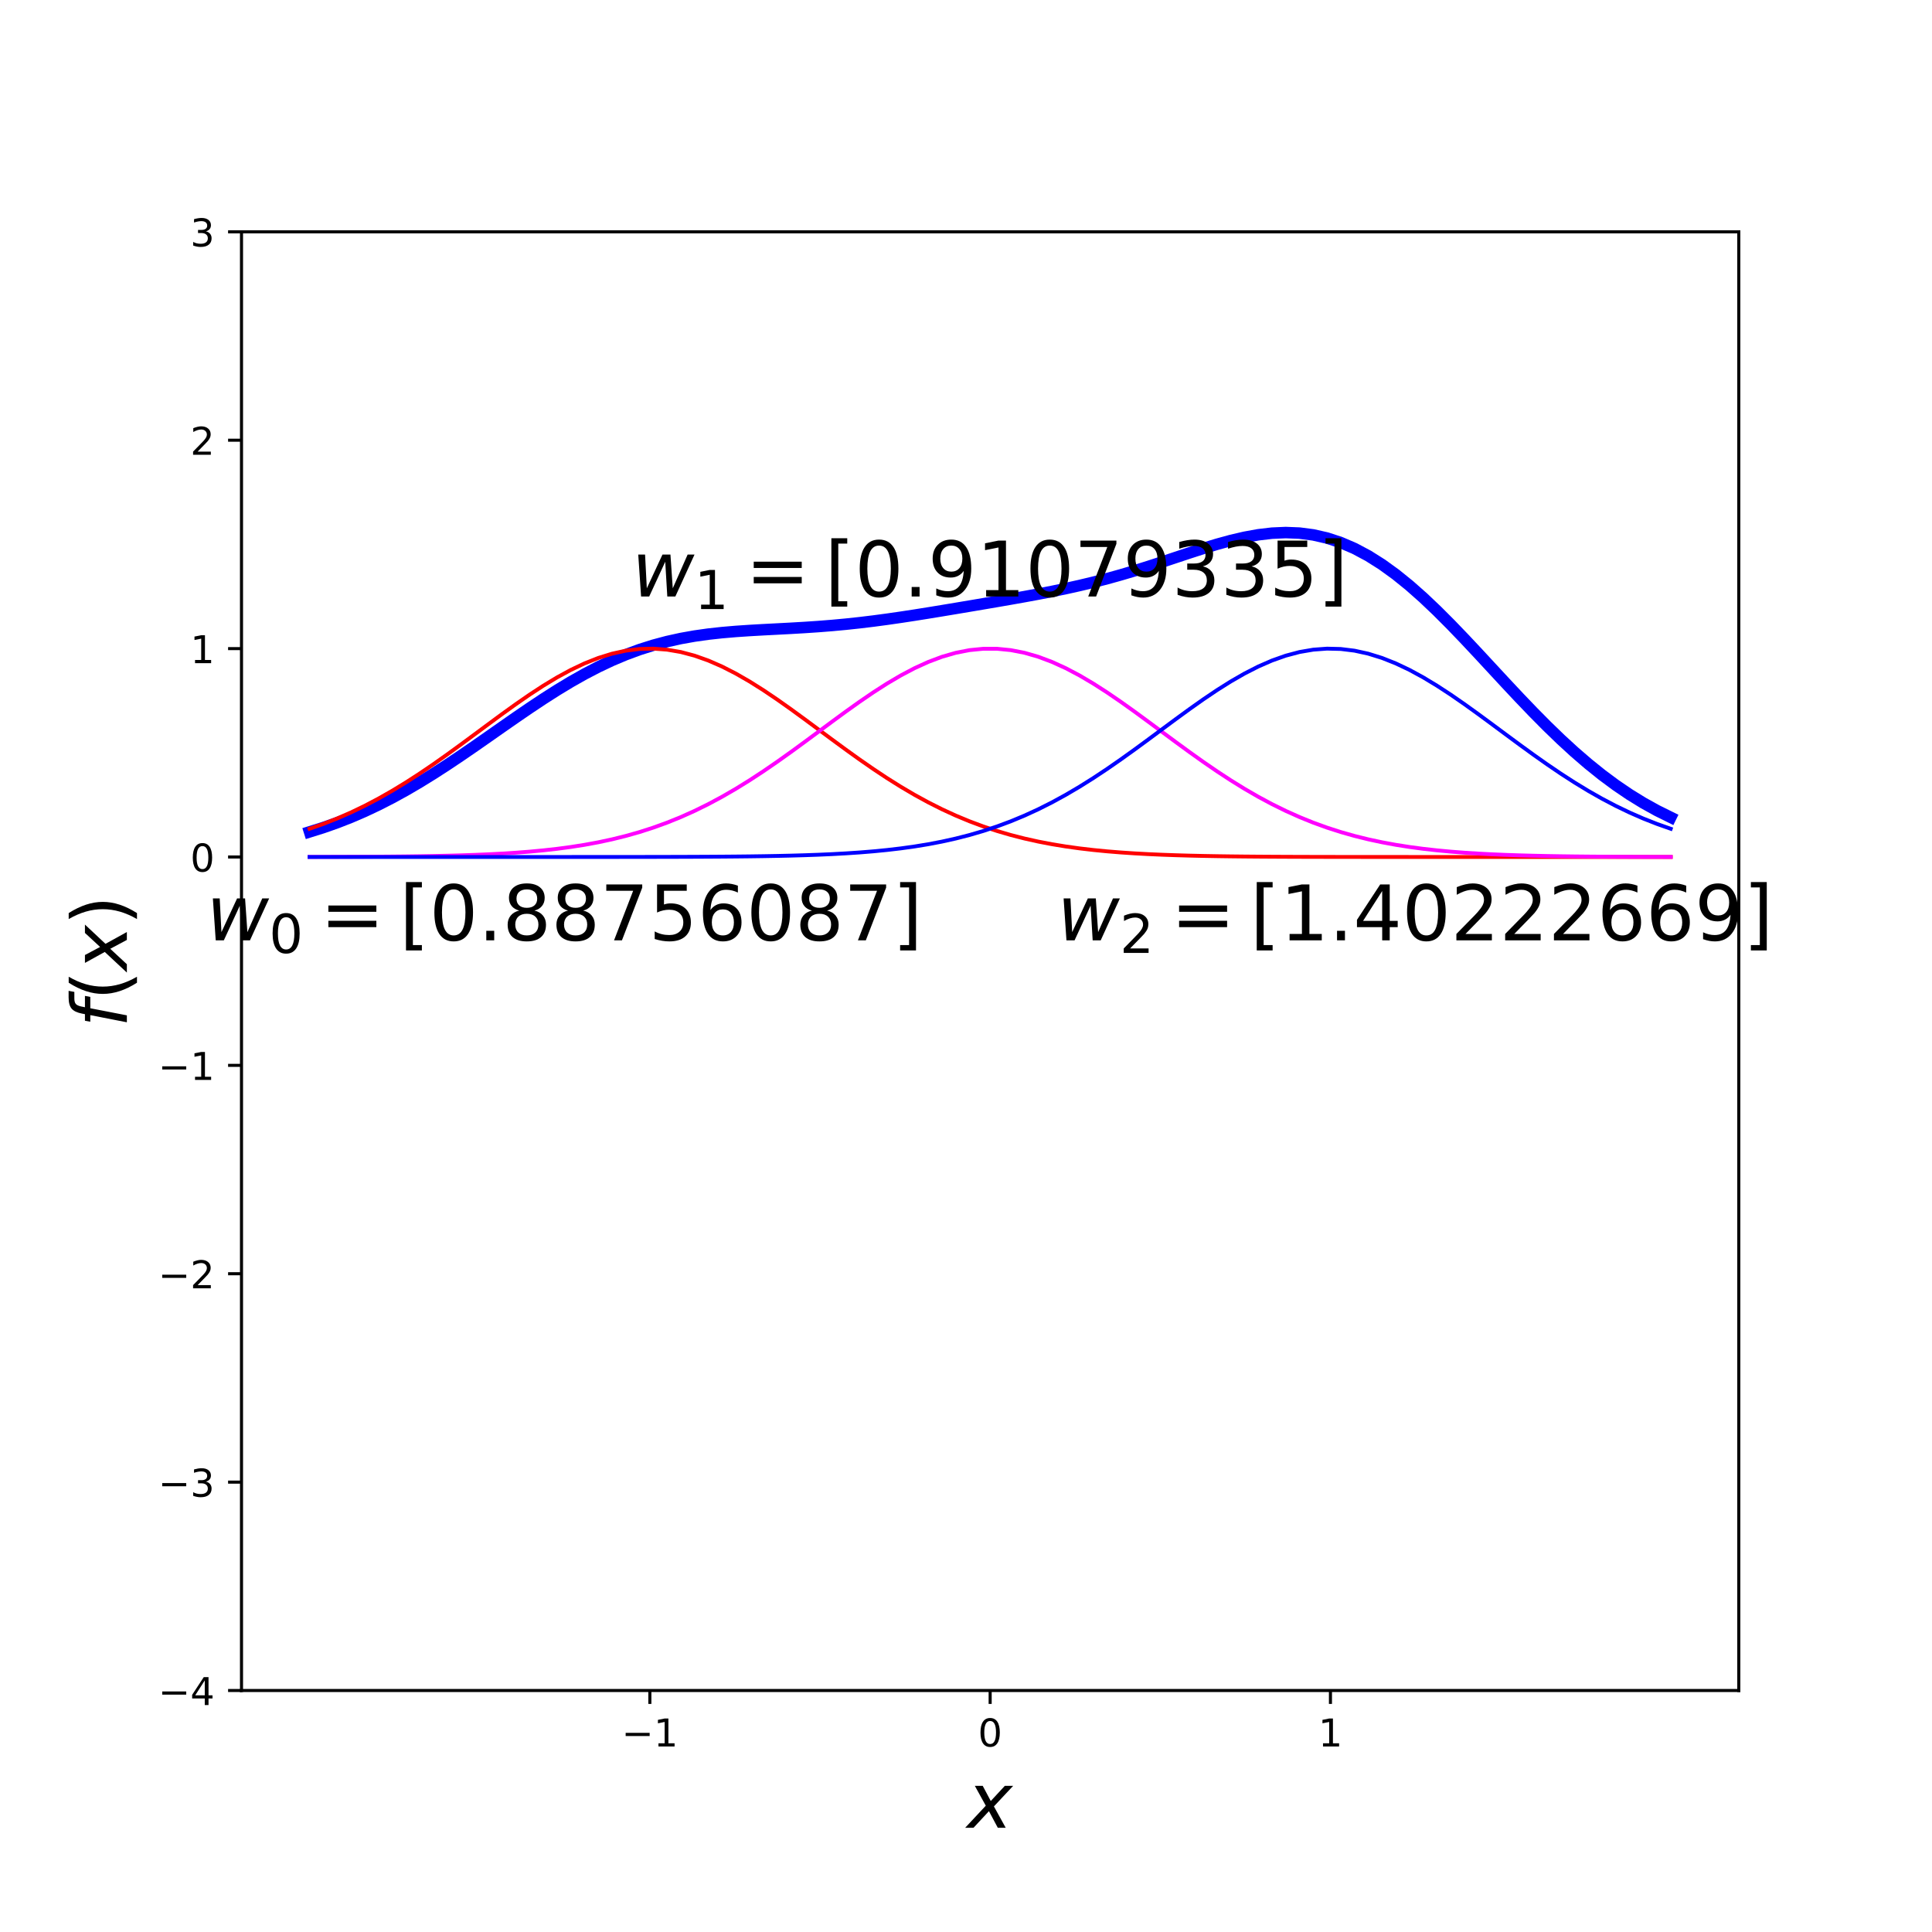
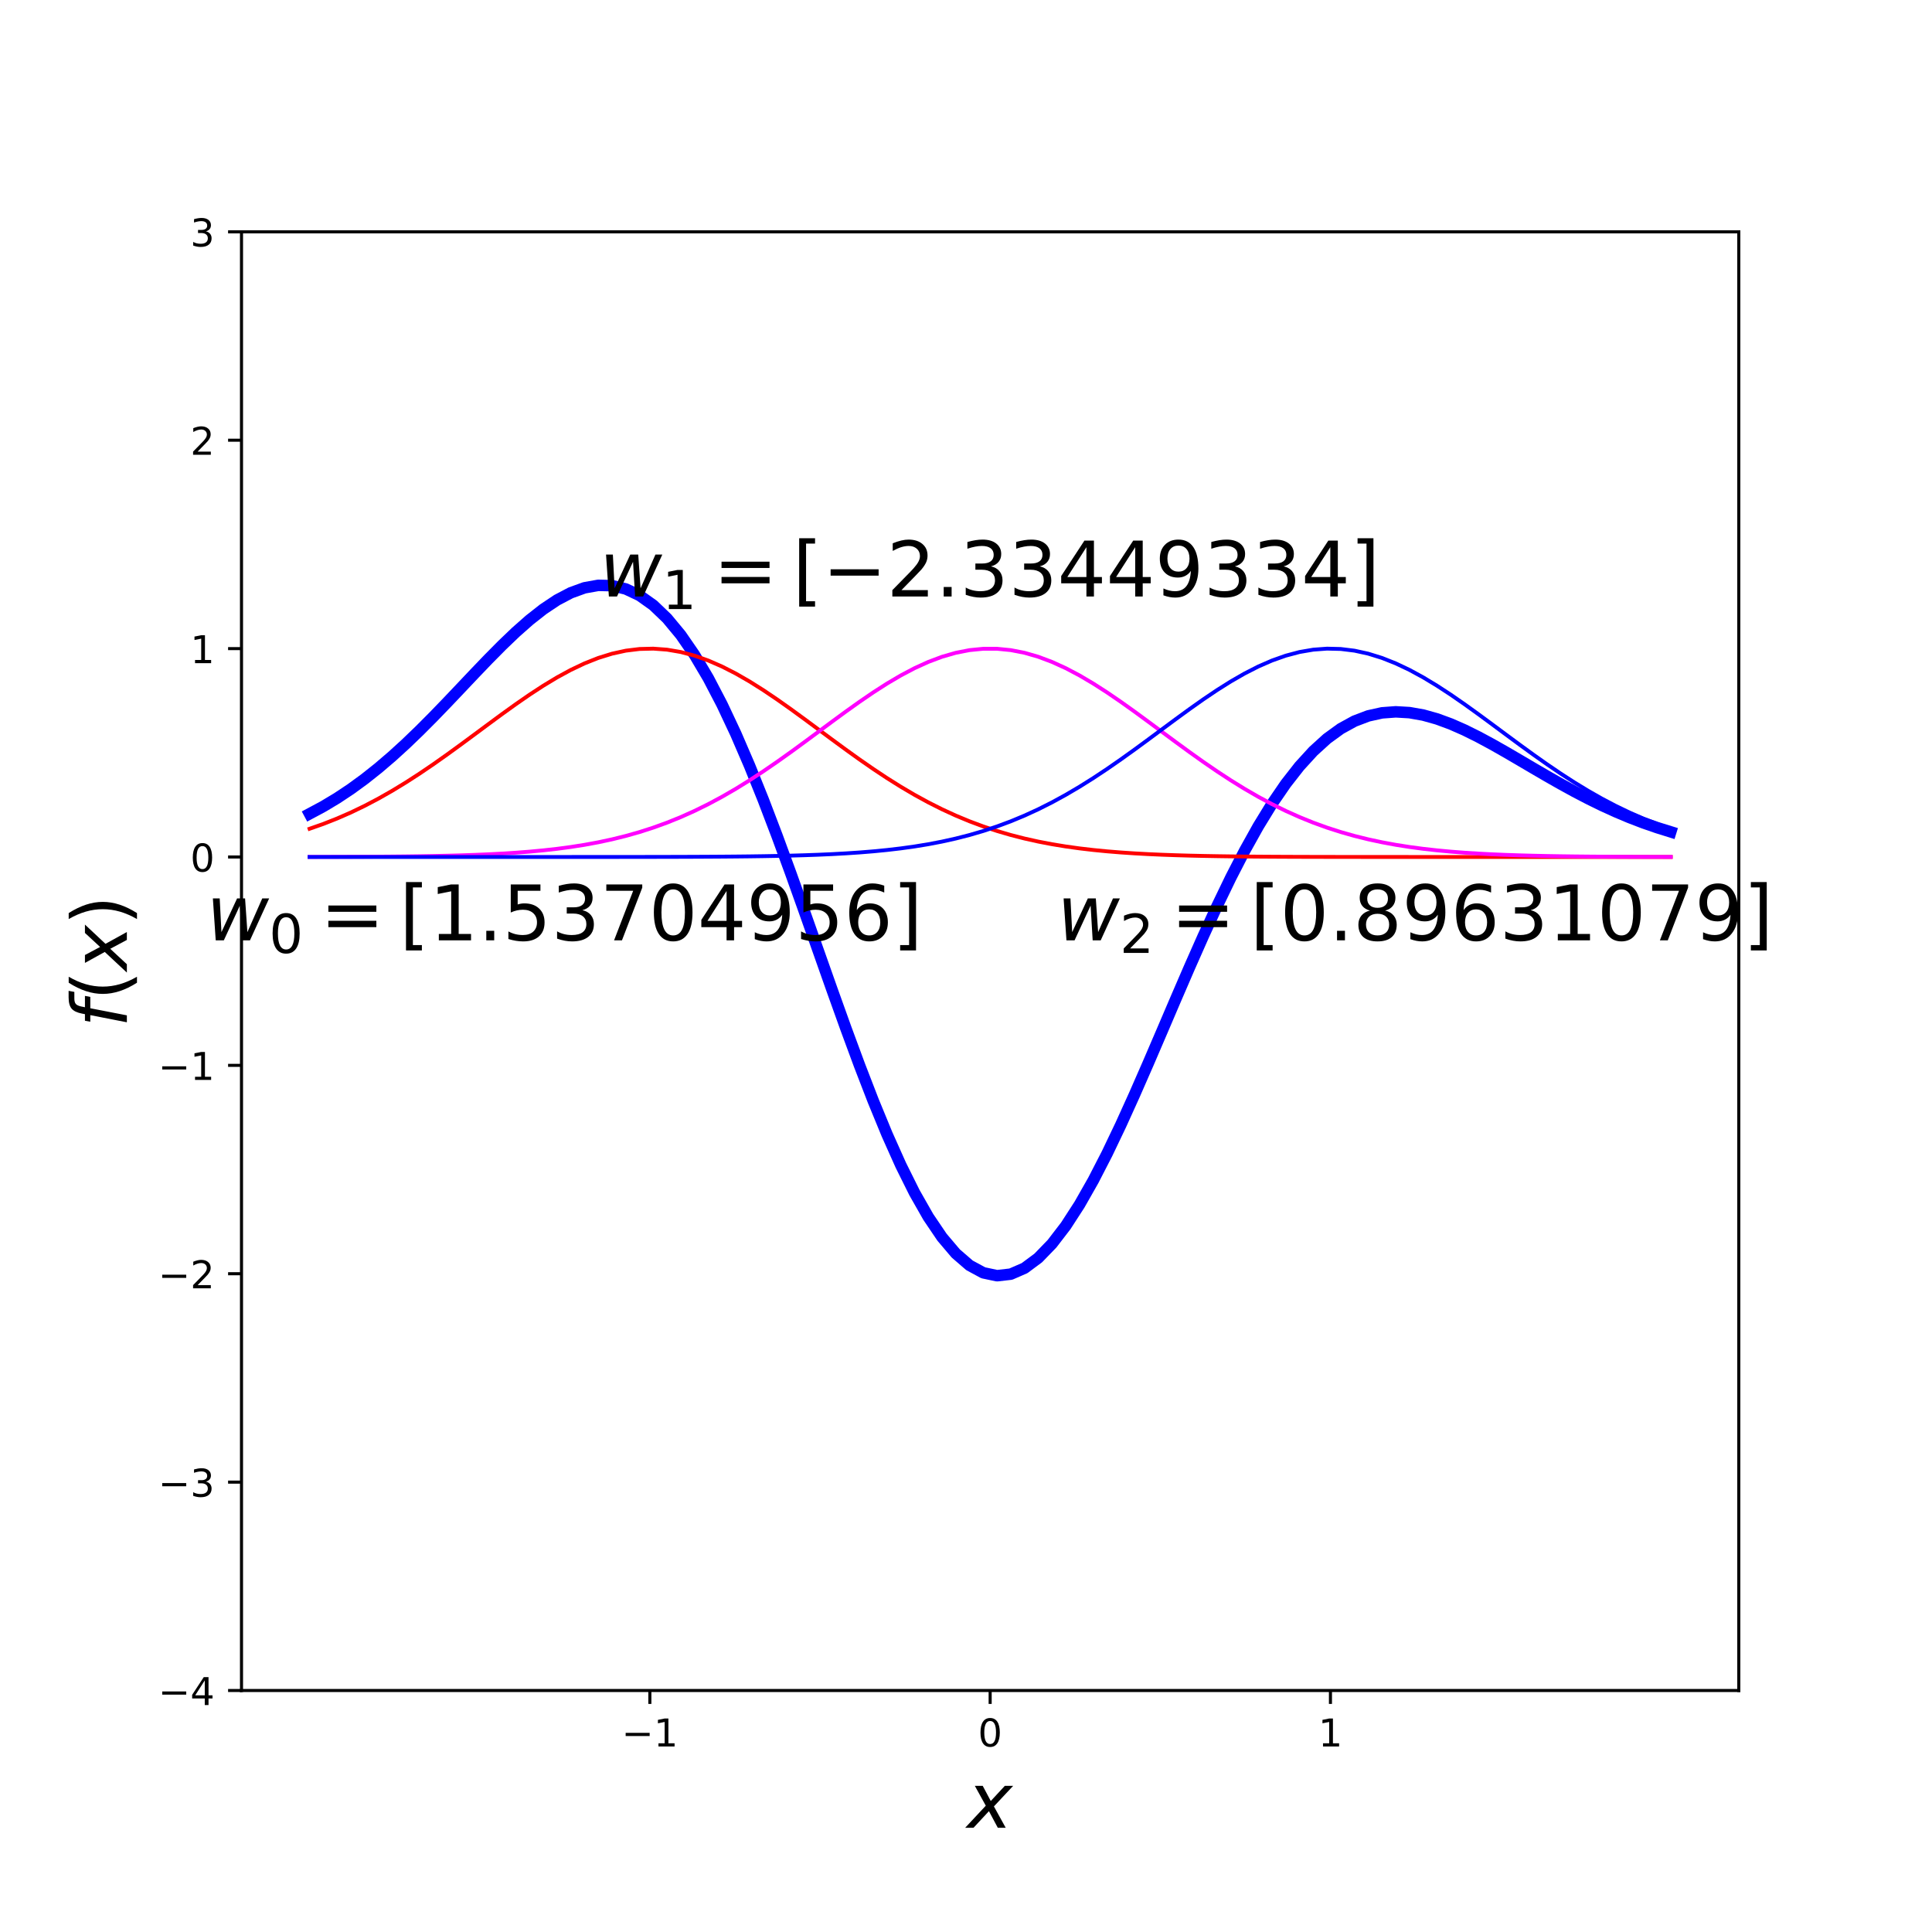
<svg xmlns="http://www.w3.org/2000/svg" xmlns:xlink="http://www.w3.org/1999/xlink" height="504pt" version="1.1" viewBox="0 0 504 504" width="504pt">
  <defs>
    <style type="text/css">
*{stroke-linecap:butt;stroke-linejoin:round;white-space:pre;}
  </style>
  </defs>
  <g id="figure_1">
    <g id="patch_1">
      <path d="M 0 504  L 504 504  L 504 0  L 0 0  z " style="fill:none;" />
    </g>
    <g id="axes_1">
      <g id="patch_2">
        <path d="M 63 441  L 453.6 441  L 453.6 60.48  L 63 60.48  z " style="fill:none;" />
      </g>
      <g id="matplotlib.axis_1">
        <g id="xtick_1">
          <g id="line2d_1">
            <defs>
-               <path d="M 0 0  L 0 3.5  " id="m432d5c0c8c" style="stroke:#000000;stroke-width:0.8;" />
-             </defs>
-             <g>
-               <use style="stroke:#000000;stroke-width:0.8;" x="169.527" xlink:href="#m432d5c0c8c" y="441" />
+               <path d="M 0 0  L 0 3.5  " id="mda7cba37e7" style="stroke:#000000;stroke-width:0.8;" />
+             </defs>
+             <g>
+               <use style="stroke:#000000;stroke-width:0.8;" x="169.527" xlink:href="#mda7cba37e7" y="441" />
            </g>
          </g>
          <g id="text_1">
            <defs>
              <path d="M 10.594 35.5  L 73.188 35.5  L 73.188 27.203  L 10.594 27.203  z " id="DejaVuSans-8722" />
              <path d="M 12.406 8.297  L 28.516 8.297  L 28.516 63.922  L 10.984 60.406  L 10.984 69.391  L 28.422 72.906  L 38.281 72.906  L 38.281 8.297  L 54.391 8.297  L 54.391 0  L 12.406 0  z " id="DejaVuSans-49" />
            </defs>
            <g transform="translate(162.1562 455.5984)scale(0.1 -0.1)">
              <use xlink:href="#DejaVuSans-8722" />
              <use x="83.789" xlink:href="#DejaVuSans-49" />
            </g>
          </g>
        </g>
        <g id="xtick_2">
          <g id="line2d_2">
            <g>
-               <use style="stroke:#000000;stroke-width:0.8;" x="258.3" xlink:href="#m432d5c0c8c" y="441" />
+               <use style="stroke:#000000;stroke-width:0.8;" x="258.3" xlink:href="#mda7cba37e7" y="441" />
            </g>
          </g>
          <g id="text_2">
            <defs>
              <path d="M 31.781 66.406  Q 24.172 66.406 20.328 58.906  Q 16.5 51.422 16.5 36.375  Q 16.5 21.391 20.328 13.891  Q 24.172 6.391 31.781 6.391  Q 39.453 6.391 43.281 13.891  Q 47.125 21.391 47.125 36.375  Q 47.125 51.422 43.281 58.906  Q 39.453 66.406 31.781 66.406  z M 31.781 74.219  Q 44.047 74.219 50.516 64.516  Q 56.984 54.828 56.984 36.375  Q 56.984 17.969 50.516 8.266  Q 44.047 -1.422 31.781 -1.422  Q 19.531 -1.422 13.062 8.266  Q 6.594 17.969 6.594 36.375  Q 6.594 54.828 13.062 64.516  Q 19.531 74.219 31.781 74.219  z " id="DejaVuSans-48" />
            </defs>
            <g transform="translate(255.1188 455.5984)scale(0.1 -0.1)">
              <use xlink:href="#DejaVuSans-48" />
            </g>
          </g>
        </g>
        <g id="xtick_3">
          <g id="line2d_3">
            <g>
-               <use style="stroke:#000000;stroke-width:0.8;" x="347.073" xlink:href="#m432d5c0c8c" y="441" />
+               <use style="stroke:#000000;stroke-width:0.8;" x="347.073" xlink:href="#mda7cba37e7" y="441" />
            </g>
          </g>
          <g id="text_3">
            <g transform="translate(343.8915 455.5984)scale(0.1 -0.1)">
              <use xlink:href="#DejaVuSans-49" />
            </g>
          </g>
        </g>
        <g id="text_4">
          <defs>
            <path d="M 60.016 54.688  L 34.906 27.875  L 50.297 0  L 39.984 0  L 28.422 21.688  L 8.297 0  L -2.594 0  L 24.312 28.812  L 10.016 54.688  L 20.312 54.688  L 30.812 34.906  L 49.125 54.688  z " id="DejaVuSans-Oblique-120" />
          </defs>
          <g transform="translate(252.3 476.875)scale(0.2 -0.2)">
            <use transform="translate(0 0.3125)" xlink:href="#DejaVuSans-Oblique-120" />
          </g>
        </g>
      </g>
      <g id="matplotlib.axis_2">
        <g id="ytick_1">
          <g id="line2d_4">
            <defs>
-               <path d="M 0 0  L -3.5 0  " id="m199c2cb8f3" style="stroke:#000000;stroke-width:0.8;" />
-             </defs>
-             <g>
-               <use style="stroke:#000000;stroke-width:0.8;" x="63" xlink:href="#m199c2cb8f3" y="441" />
+               <path d="M 0 0  L -3.5 0  " id="mf5404e6716" style="stroke:#000000;stroke-width:0.8;" />
+             </defs>
+             <g>
+               <use style="stroke:#000000;stroke-width:0.8;" x="63" xlink:href="#mf5404e6716" y="441" />
            </g>
          </g>
          <g id="text_5">
            <defs>
              <path d="M 37.797 64.312  L 12.891 25.391  L 37.797 25.391  z M 35.203 72.906  L 47.609 72.906  L 47.609 25.391  L 58.016 25.391  L 58.016 17.188  L 47.609 17.188  L 47.609 0  L 37.797 0  L 37.797 17.188  L 4.891 17.188  L 4.891 26.703  z " id="DejaVuSans-52" />
            </defs>
            <g transform="translate(41.25781 444.7992)scale(0.1 -0.1)">
              <use xlink:href="#DejaVuSans-8722" />
              <use x="83.789" xlink:href="#DejaVuSans-52" />
            </g>
          </g>
        </g>
        <g id="ytick_2">
          <g id="line2d_5">
            <g>
-               <use style="stroke:#000000;stroke-width:0.8;" x="63" xlink:href="#m199c2cb8f3" y="386.64" />
+               <use style="stroke:#000000;stroke-width:0.8;" x="63" xlink:href="#mf5404e6716" y="386.64" />
            </g>
          </g>
          <g id="text_6">
            <defs>
              <path d="M 40.578 39.312  Q 47.656 37.797 51.625 33  Q 55.609 28.219 55.609 21.188  Q 55.609 10.406 48.188 4.484  Q 40.766 -1.422 27.094 -1.422  Q 22.516 -1.422 17.656 -0.516  Q 12.797 0.391 7.625 2.203  L 7.625 11.719  Q 11.719 9.328 16.594 8.109  Q 21.484 6.891 26.812 6.891  Q 36.078 6.891 40.938 10.547  Q 45.797 14.203 45.797 21.188  Q 45.797 27.641 41.281 31.266  Q 36.766 34.906 28.719 34.906  L 20.219 34.906  L 20.219 43.016  L 29.109 43.016  Q 36.375 43.016 40.234 45.922  Q 44.094 48.828 44.094 54.297  Q 44.094 59.906 40.109 62.906  Q 36.141 65.922 28.719 65.922  Q 24.656 65.922 20.016 65.031  Q 15.375 64.156 9.812 62.312  L 9.812 71.094  Q 15.438 72.656 20.344 73.438  Q 25.25 74.219 29.594 74.219  Q 40.828 74.219 47.359 69.109  Q 53.906 64.016 53.906 55.328  Q 53.906 49.266 50.438 45.094  Q 46.969 40.922 40.578 39.312  z " id="DejaVuSans-51" />
            </defs>
            <g transform="translate(41.25781 390.4392)scale(0.1 -0.1)">
              <use xlink:href="#DejaVuSans-8722" />
              <use x="83.789" xlink:href="#DejaVuSans-51" />
            </g>
          </g>
        </g>
        <g id="ytick_3">
          <g id="line2d_6">
            <g>
-               <use style="stroke:#000000;stroke-width:0.8;" x="63" xlink:href="#m199c2cb8f3" y="332.28" />
+               <use style="stroke:#000000;stroke-width:0.8;" x="63" xlink:href="#mf5404e6716" y="332.28" />
            </g>
          </g>
          <g id="text_7">
            <defs>
              <path d="M 19.188 8.297  L 53.609 8.297  L 53.609 0  L 7.328 0  L 7.328 8.297  Q 12.938 14.109 22.625 23.891  Q 32.328 33.688 34.812 36.531  Q 39.547 41.844 41.422 45.531  Q 43.312 49.219 43.312 52.781  Q 43.312 58.594 39.234 62.25  Q 35.156 65.922 28.609 65.922  Q 23.969 65.922 18.812 64.312  Q 13.672 62.703 7.812 59.422  L 7.812 69.391  Q 13.766 71.781 18.938 73  Q 24.125 74.219 28.422 74.219  Q 39.75 74.219 46.484 68.547  Q 53.219 62.891 53.219 53.422  Q 53.219 48.922 51.531 44.891  Q 49.859 40.875 45.406 35.406  Q 44.188 33.984 37.641 27.219  Q 31.109 20.453 19.188 8.297  z " id="DejaVuSans-50" />
            </defs>
            <g transform="translate(41.25781 336.0792)scale(0.1 -0.1)">
              <use xlink:href="#DejaVuSans-8722" />
              <use x="83.789" xlink:href="#DejaVuSans-50" />
            </g>
          </g>
        </g>
        <g id="ytick_4">
          <g id="line2d_7">
            <g>
-               <use style="stroke:#000000;stroke-width:0.8;" x="63" xlink:href="#m199c2cb8f3" y="277.92" />
+               <use style="stroke:#000000;stroke-width:0.8;" x="63" xlink:href="#mf5404e6716" y="277.92" />
            </g>
          </g>
          <g id="text_8">
            <g transform="translate(41.25781 281.7192)scale(0.1 -0.1)">
              <use xlink:href="#DejaVuSans-8722" />
              <use x="83.789" xlink:href="#DejaVuSans-49" />
            </g>
          </g>
        </g>
        <g id="ytick_5">
          <g id="line2d_8">
            <g>
-               <use style="stroke:#000000;stroke-width:0.8;" x="63" xlink:href="#m199c2cb8f3" y="223.56" />
+               <use style="stroke:#000000;stroke-width:0.8;" x="63" xlink:href="#mf5404e6716" y="223.56" />
            </g>
          </g>
          <g id="text_9">
            <g transform="translate(49.6375 227.3592)scale(0.1 -0.1)">
              <use xlink:href="#DejaVuSans-48" />
            </g>
          </g>
        </g>
        <g id="ytick_6">
          <g id="line2d_9">
            <g>
-               <use style="stroke:#000000;stroke-width:0.8;" x="63" xlink:href="#m199c2cb8f3" y="169.2" />
+               <use style="stroke:#000000;stroke-width:0.8;" x="63" xlink:href="#mf5404e6716" y="169.2" />
            </g>
          </g>
          <g id="text_10">
            <g transform="translate(49.6375 172.9992)scale(0.1 -0.1)">
              <use xlink:href="#DejaVuSans-49" />
            </g>
          </g>
        </g>
        <g id="ytick_7">
          <g id="line2d_10">
            <g>
-               <use style="stroke:#000000;stroke-width:0.8;" x="63" xlink:href="#m199c2cb8f3" y="114.84" />
+               <use style="stroke:#000000;stroke-width:0.8;" x="63" xlink:href="#mf5404e6716" y="114.84" />
            </g>
          </g>
          <g id="text_11">
            <g transform="translate(49.6375 118.6392)scale(0.1 -0.1)">
              <use xlink:href="#DejaVuSans-50" />
            </g>
          </g>
        </g>
        <g id="ytick_8">
          <g id="line2d_11">
            <g>
-               <use style="stroke:#000000;stroke-width:0.8;" x="63" xlink:href="#m199c2cb8f3" y="60.48" />
+               <use style="stroke:#000000;stroke-width:0.8;" x="63" xlink:href="#mf5404e6716" y="60.48" />
            </g>
          </g>
          <g id="text_12">
            <g transform="translate(49.6375 64.27922)scale(0.1 -0.1)">
              <use xlink:href="#DejaVuSans-51" />
            </g>
          </g>
        </g>
        <g id="text_13">
          <defs>
            <path d="M 47.797 75.984  L 46.391 68.5  L 37.797 68.5  Q 32.906 68.5 30.688 66.578  Q 28.469 64.656 27.391 59.516  L 26.422 54.688  L 41.219 54.688  L 39.891 47.703  L 25.094 47.703  L 15.828 0  L 6.781 0  L 16.109 47.703  L 7.516 47.703  L 8.797 54.688  L 17.391 54.688  L 18.109 58.5  Q 19.969 68.172 24.625 72.078  Q 29.297 75.984 39.312 75.984  z " id="DejaVuSans-Oblique-102" />
            <path d="M 31 75.875  Q 24.469 64.656 21.281 53.656  Q 18.109 42.672 18.109 31.391  Q 18.109 20.125 21.312 9.062  Q 24.516 -2 31 -13.188  L 23.188 -13.188  Q 15.875 -1.703 12.234 9.375  Q 8.594 20.453 8.594 31.391  Q 8.594 42.281 12.203 53.312  Q 15.828 64.359 23.188 75.875  z " id="DejaVuSans-40" />
            <path d="M 8.016 75.875  L 15.828 75.875  Q 23.141 64.359 26.781 53.312  Q 30.422 42.281 30.422 31.391  Q 30.422 20.453 26.781 9.375  Q 23.141 -1.703 15.828 -13.188  L 8.016 -13.188  Q 14.5 -2 17.703 9.062  Q 20.906 20.125 20.906 31.391  Q 20.906 42.672 17.703 53.656  Q 14.5 64.656 8.016 75.875  z " id="DejaVuSans-41" />
          </defs>
          <g transform="translate(33.09844 268.04)rotate(-90)scale(0.2 -0.2)">
            <use transform="translate(0 0.015625)" xlink:href="#DejaVuSans-Oblique-102" />
            <use transform="translate(35.20508 0.015625)" xlink:href="#DejaVuSans-40" />
            <use transform="translate(74.21875 0.015625)" xlink:href="#DejaVuSans-Oblique-120" />
            <use transform="translate(133.3984 0.015625)" xlink:href="#DejaVuSans-41" />
          </g>
        </g>
      </g>
      <g id="line2d_12">
-         <path clip-path="url(#pa09b398de6)" d="M 80.755 217.014  L 84.341 215.887  L 87.928 214.625  L 91.515 213.221  L 95.102 211.673  L 98.688 209.981  L 102.275 208.147  L 105.862 206.176  L 109.449 204.077  L 113.036 201.861  L 116.622 199.543  L 120.209 197.143  L 123.796 194.681  L 127.383 192.18  L 130.969 189.667  L 134.556 187.169  L 138.143 184.714  L 141.73 182.328  L 145.317 180.039  L 148.903 177.871  L 152.49 175.845  L 156.077 173.979  L 159.664 172.287  L 163.25 170.778  L 166.837 169.456  L 170.424 168.319  L 174.011 167.361  L 177.598 166.57  L 181.184 165.931  L 184.771 165.425  L 188.358 165.031  L 191.945 164.724  L 195.531 164.481  L 199.118 164.277  L 202.705 164.091  L 206.292 163.902  L 209.879 163.694  L 213.465 163.453  L 217.052 163.168  L 220.639 162.835  L 224.226 162.451  L 227.812 162.018  L 231.399 161.539  L 234.986 161.022  L 238.573 160.474  L 242.16 159.903  L 245.746 159.315  L 249.333 158.718  L 252.92 158.116  L 256.507 157.509  L 260.093 156.897  L 263.68 156.275  L 267.267 155.638  L 270.854 154.977  L 274.44 154.281  L 278.027 153.541  L 281.614 152.746  L 285.201 151.888  L 288.788 150.962  L 292.374 149.965  L 295.961 148.902  L 299.548 147.78  L 303.135 146.614  L 306.721 145.423  L 310.308 144.232  L 313.895 143.074  L 317.482 141.983  L 321.069 140.998  L 324.655 140.159  L 328.242 139.508  L 331.829 139.085  L 335.416 138.928  L 339.002 139.071  L 342.589 139.54  L 346.176 140.358  L 349.763 141.537  L 353.35 143.085  L 356.936 144.996  L 360.523 147.26  L 364.11 149.856  L 367.697 152.758  L 371.283 155.93  L 374.87 159.334  L 378.457 162.925  L 382.044 166.657  L 385.631 170.483  L 389.217 174.355  L 392.804 178.226  L 396.391 182.052  L 399.978 185.793  L 403.564 189.414  L 407.151 192.883  L 410.738 196.175  L 414.325 199.269  L 417.912 202.152  L 421.498 204.814  L 425.085 207.25  L 428.672 209.461  L 432.259 211.451  L 435.845 213.227  " style="fill:none;stroke:#0000ff;stroke-linecap:square;stroke-width:3;" />
+         <path clip-path="url(#p24197bf4d6)" d="M 80.755 212.295  L 84.341 210.371  L 87.928 208.22  L 91.515 205.838  L 95.102 203.222  L 98.688 200.376  L 102.275 197.31  L 105.862 194.039  L 109.449 190.588  L 113.036 186.987  L 116.622 183.273  L 120.209 179.494  L 123.796 175.704  L 127.383 171.963  L 130.969 168.339  L 134.556 164.905  L 138.143 161.738  L 141.73 158.918  L 145.317 156.525  L 148.903 154.641  L 152.49 153.341  L 156.077 152.699  L 159.664 152.781  L 163.25 153.643  L 166.837 155.333  L 170.424 157.884  L 174.011 161.319  L 177.598 165.644  L 181.184 170.849  L 184.771 176.909  L 188.358 183.784  L 191.945 191.414  L 195.531 199.729  L 199.118 208.638  L 202.705 218.042  L 206.292 227.827  L 209.879 237.87  L 213.465 248.038  L 217.052 258.196  L 220.639 268.202  L 224.226 277.915  L 227.812 287.197  L 231.399 295.913  L 234.986 303.938  L 238.573 311.154  L 242.16 317.458  L 245.746 322.761  L 249.333 326.991  L 252.92 330.093  L 256.507 332.033  L 260.093 332.795  L 263.68 332.384  L 267.267 330.825  L 270.854 328.162  L 274.44 324.457  L 278.027 319.786  L 281.614 314.242  L 285.201 307.929  L 288.788 300.962  L 292.374 293.459  L 295.961 285.547  L 299.548 277.353  L 303.135 269.002  L 306.721 260.617  L 310.308 252.316  L 313.895 244.208  L 317.482 236.394  L 321.069 228.964  L 324.655 221.997  L 328.242 215.558  L 331.829 209.702  L 335.416 204.466  L 339.002 199.88  L 342.589 195.955  L 346.176 192.695  L 349.763 190.09  L 353.35 188.12  L 356.936 186.757  L 360.523 185.963  L 364.11 185.696  L 367.697 185.905  L 371.283 186.54  L 374.87 187.545  L 378.457 188.864  L 382.044 190.441  L 385.631 192.222  L 389.217 194.154  L 392.804 196.189  L 396.391 198.282  L 399.978 200.392  L 403.564 202.482  L 407.151 204.524  L 410.738 206.491  L 414.325 208.362  L 417.912 210.123  L 421.498 211.761  L 425.085 213.271  L 428.672 214.648  L 432.259 215.893  L 435.845 217.009  " style="fill:none;stroke:#0000ff;stroke-linecap:square;stroke-width:3;" />
      </g>
      <g id="line2d_13">
-         <path clip-path="url(#pa09b398de6)" d="M 80.755 216.203  L 84.341 214.941  L 87.928 213.528  L 91.515 211.959  L 95.102 210.232  L 98.688 208.348  L 102.275 206.31  L 105.862 204.127  L 109.449 201.81  L 113.036 199.376  L 116.622 196.843  L 120.209 194.238  L 123.796 191.588  L 127.383 188.925  L 130.969 186.285  L 134.556 183.705  L 138.143 181.223  L 141.73 178.88  L 145.317 176.714  L 148.903 174.762  L 152.49 173.061  L 156.077 171.639  L 159.664 170.526  L 163.25 169.741  L 166.837 169.3  L 170.424 169.211  L 174.011 169.477  L 177.598 170.091  L 181.184 171.043  L 184.771 172.313  L 188.358 173.878  L 191.945 175.709  L 195.531 177.772  L 199.118 180.032  L 202.705 182.449  L 206.292 184.985  L 209.879 187.6  L 213.465 190.256  L 217.052 192.916  L 220.639 195.548  L 224.226 198.12  L 227.812 200.606  L 231.399 202.985  L 234.986 205.236  L 238.573 207.348  L 242.16 209.31  L 245.746 211.115  L 249.333 212.763  L 252.92 214.254  L 256.507 215.591  L 260.093 216.78  L 263.68 217.829  L 267.267 218.748  L 270.854 219.545  L 274.44 220.232  L 278.027 220.82  L 281.614 221.318  L 285.201 221.738  L 288.788 222.089  L 292.374 222.38  L 295.961 222.619  L 299.548 222.815  L 303.135 222.974  L 306.721 223.102  L 310.308 223.205  L 313.895 223.286  L 317.482 223.35  L 321.069 223.4  L 324.655 223.439  L 328.242 223.469  L 331.829 223.492  L 335.416 223.51  L 339.002 223.523  L 342.589 223.533  L 346.176 223.54  L 349.763 223.546  L 353.35 223.55  L 356.936 223.553  L 360.523 223.555  L 364.11 223.556  L 367.697 223.557  L 371.283 223.558  L 374.87 223.559  L 378.457 223.559  L 382.044 223.559  L 385.631 223.56  L 389.217 223.56  L 392.804 223.56  L 396.391 223.56  L 399.978 223.56  L 403.564 223.56  L 407.151 223.56  L 410.738 223.56  L 414.325 223.56  L 417.912 223.56  L 421.498 223.56  L 425.085 223.56  L 428.672 223.56  L 432.259 223.56  L 435.845 223.56  " style="fill:none;stroke:#ff0000;stroke-linecap:square;" />
+         <path clip-path="url(#p24197bf4d6)" d="M 80.755 216.203  L 84.341 214.941  L 87.928 213.528  L 91.515 211.959  L 95.102 210.232  L 98.688 208.348  L 102.275 206.31  L 105.862 204.127  L 109.449 201.81  L 113.036 199.376  L 116.622 196.843  L 120.209 194.238  L 123.796 191.588  L 127.383 188.925  L 130.969 186.285  L 134.556 183.705  L 138.143 181.223  L 141.73 178.88  L 145.317 176.714  L 148.903 174.762  L 152.49 173.061  L 156.077 171.639  L 159.664 170.526  L 163.25 169.741  L 166.837 169.3  L 170.424 169.211  L 174.011 169.477  L 177.598 170.091  L 181.184 171.043  L 184.771 172.313  L 188.358 173.878  L 191.945 175.709  L 195.531 177.772  L 199.118 180.032  L 202.705 182.449  L 206.292 184.985  L 209.879 187.6  L 213.465 190.256  L 217.052 192.916  L 220.639 195.548  L 224.226 198.12  L 227.812 200.606  L 231.399 202.985  L 234.986 205.236  L 238.573 207.348  L 242.16 209.31  L 245.746 211.115  L 249.333 212.763  L 252.92 214.254  L 256.507 215.591  L 260.093 216.78  L 263.68 217.829  L 267.267 218.748  L 270.854 219.545  L 274.44 220.232  L 278.027 220.82  L 281.614 221.318  L 285.201 221.738  L 288.788 222.089  L 292.374 222.38  L 295.961 222.619  L 299.548 222.815  L 303.135 222.974  L 306.721 223.102  L 310.308 223.205  L 313.895 223.286  L 317.482 223.35  L 321.069 223.4  L 324.655 223.439  L 328.242 223.469  L 331.829 223.492  L 335.416 223.51  L 339.002 223.523  L 342.589 223.533  L 346.176 223.54  L 349.763 223.546  L 353.35 223.55  L 356.936 223.553  L 360.523 223.555  L 364.11 223.556  L 367.697 223.557  L 371.283 223.558  L 374.87 223.559  L 378.457 223.559  L 382.044 223.559  L 385.631 223.56  L 389.217 223.56  L 392.804 223.56  L 396.391 223.56  L 399.978 223.56  L 403.564 223.56  L 407.151 223.56  L 410.738 223.56  L 414.325 223.56  L 417.912 223.56  L 421.498 223.56  L 425.085 223.56  L 428.672 223.56  L 432.259 223.56  L 435.845 223.56  " style="fill:none;stroke:#ff0000;stroke-linecap:square;" />
      </g>
      <g id="line2d_14">
-         <path clip-path="url(#pa09b398de6)" d="M 80.755 223.542  L 84.341 223.535  L 87.928 223.526  L 91.515 223.513  L 95.102 223.497  L 98.688 223.475  L 102.275 223.447  L 105.862 223.411  L 109.449 223.364  L 113.036 223.303  L 116.622 223.227  L 120.209 223.13  L 123.796 223.009  L 127.383 222.858  L 130.969 222.672  L 134.556 222.444  L 138.143 222.167  L 141.73 221.832  L 145.317 221.43  L 148.903 220.953  L 152.49 220.388  L 156.077 219.727  L 159.664 218.958  L 163.25 218.071  L 166.837 217.055  L 170.424 215.901  L 174.011 214.602  L 177.598 213.15  L 181.184 211.542  L 184.771 209.776  L 188.358 207.853  L 191.945 205.778  L 195.531 203.56  L 199.118 201.212  L 202.705 198.751  L 206.292 196.198  L 209.879 193.578  L 213.465 190.922  L 217.052 188.262  L 220.639 185.633  L 224.226 183.074  L 227.812 180.623  L 231.399 178.32  L 234.986 176.204  L 238.573 174.312  L 242.16 172.678  L 245.746 171.331  L 249.333 170.298  L 252.92 169.598  L 256.507 169.244  L 260.093 169.244  L 263.68 169.598  L 267.267 170.298  L 270.854 171.331  L 274.44 172.678  L 278.027 174.312  L 281.614 176.204  L 285.201 178.32  L 288.788 180.623  L 292.374 183.074  L 295.961 185.633  L 299.548 188.262  L 303.135 190.922  L 306.721 193.578  L 310.308 196.198  L 313.895 198.751  L 317.482 201.212  L 321.069 203.56  L 324.655 205.778  L 328.242 207.853  L 331.829 209.776  L 335.416 211.542  L 339.002 213.15  L 342.589 214.602  L 346.176 215.901  L 349.763 217.055  L 353.35 218.071  L 356.936 218.958  L 360.523 219.727  L 364.11 220.388  L 367.697 220.953  L 371.283 221.43  L 374.87 221.832  L 378.457 222.167  L 382.044 222.444  L 385.631 222.672  L 389.217 222.858  L 392.804 223.009  L 396.391 223.13  L 399.978 223.227  L 403.564 223.303  L 407.151 223.364  L 410.738 223.411  L 414.325 223.447  L 417.912 223.475  L 421.498 223.497  L 425.085 223.513  L 428.672 223.526  L 432.259 223.535  L 435.845 223.542  " style="fill:none;stroke:#ff00ff;stroke-linecap:square;" />
+         <path clip-path="url(#p24197bf4d6)" d="M 80.755 223.542  L 84.341 223.535  L 87.928 223.526  L 91.515 223.513  L 95.102 223.497  L 98.688 223.475  L 102.275 223.447  L 105.862 223.411  L 109.449 223.364  L 113.036 223.303  L 116.622 223.227  L 120.209 223.13  L 123.796 223.009  L 127.383 222.858  L 130.969 222.672  L 134.556 222.444  L 138.143 222.167  L 141.73 221.832  L 145.317 221.43  L 148.903 220.953  L 152.49 220.388  L 156.077 219.727  L 159.664 218.958  L 163.25 218.071  L 166.837 217.055  L 170.424 215.901  L 174.011 214.602  L 177.598 213.15  L 181.184 211.542  L 184.771 209.776  L 188.358 207.853  L 191.945 205.778  L 195.531 203.56  L 199.118 201.212  L 202.705 198.751  L 206.292 196.198  L 209.879 193.578  L 213.465 190.922  L 217.052 188.262  L 220.639 185.633  L 224.226 183.074  L 227.812 180.623  L 231.399 178.32  L 234.986 176.204  L 238.573 174.312  L 242.16 172.678  L 245.746 171.331  L 249.333 170.298  L 252.92 169.598  L 256.507 169.244  L 260.093 169.244  L 263.68 169.598  L 267.267 170.298  L 270.854 171.331  L 274.44 172.678  L 278.027 174.312  L 281.614 176.204  L 285.201 178.32  L 288.788 180.623  L 292.374 183.074  L 295.961 185.633  L 299.548 188.262  L 303.135 190.922  L 306.721 193.578  L 310.308 196.198  L 313.895 198.751  L 317.482 201.212  L 321.069 203.56  L 324.655 205.778  L 328.242 207.853  L 331.829 209.776  L 335.416 211.542  L 339.002 213.15  L 342.589 214.602  L 346.176 215.901  L 349.763 217.055  L 353.35 218.071  L 356.936 218.958  L 360.523 219.727  L 364.11 220.388  L 367.697 220.953  L 371.283 221.43  L 374.87 221.832  L 378.457 222.167  L 382.044 222.444  L 385.631 222.672  L 389.217 222.858  L 392.804 223.009  L 396.391 223.13  L 399.978 223.227  L 403.564 223.303  L 407.151 223.364  L 410.738 223.411  L 414.325 223.447  L 417.912 223.475  L 421.498 223.497  L 425.085 223.513  L 428.672 223.526  L 432.259 223.535  L 435.845 223.542  " style="fill:none;stroke:#ff00ff;stroke-linecap:square;" />
      </g>
      <g id="line2d_15">
-         <path clip-path="url(#pa09b398de6)" d="M 80.755 223.56  L 84.341 223.56  L 87.928 223.56  L 91.515 223.56  L 95.102 223.56  L 98.688 223.56  L 102.275 223.56  L 105.862 223.56  L 109.449 223.56  L 113.036 223.56  L 116.622 223.56  L 120.209 223.56  L 123.796 223.56  L 127.383 223.56  L 130.969 223.56  L 134.556 223.559  L 138.143 223.559  L 141.73 223.559  L 145.317 223.558  L 148.903 223.557  L 152.49 223.556  L 156.077 223.555  L 159.664 223.553  L 163.25 223.55  L 166.837 223.546  L 170.424 223.54  L 174.011 223.533  L 177.598 223.523  L 181.184 223.51  L 184.771 223.492  L 188.358 223.469  L 191.945 223.439  L 195.531 223.4  L 199.118 223.35  L 202.705 223.286  L 206.292 223.205  L 209.879 223.102  L 213.465 222.974  L 217.052 222.815  L 220.639 222.619  L 224.226 222.38  L 227.812 222.089  L 231.399 221.738  L 234.986 221.318  L 238.573 220.82  L 242.16 220.232  L 245.746 219.545  L 249.333 218.748  L 252.92 217.829  L 256.507 216.78  L 260.093 215.591  L 263.68 214.254  L 267.267 212.763  L 270.854 211.115  L 274.44 209.31  L 278.027 207.348  L 281.614 205.236  L 285.201 202.985  L 288.788 200.606  L 292.374 198.12  L 295.961 195.548  L 299.548 192.916  L 303.135 190.256  L 306.721 187.6  L 310.308 184.985  L 313.895 182.449  L 317.482 180.032  L 321.069 177.772  L 324.655 175.709  L 328.242 173.878  L 331.829 172.313  L 335.416 171.043  L 339.002 170.091  L 342.589 169.477  L 346.176 169.211  L 349.763 169.3  L 353.35 169.741  L 356.936 170.526  L 360.523 171.639  L 364.11 173.061  L 367.697 174.762  L 371.283 176.714  L 374.87 178.88  L 378.457 181.223  L 382.044 183.705  L 385.631 186.285  L 389.217 188.925  L 392.804 191.588  L 396.391 194.238  L 399.978 196.843  L 403.564 199.376  L 407.151 201.81  L 410.738 204.127  L 414.325 206.31  L 417.912 208.348  L 421.498 210.232  L 425.085 211.959  L 428.672 213.528  L 432.259 214.941  L 435.845 216.203  " style="fill:none;stroke:#0000ff;stroke-linecap:square;" />
+         <path clip-path="url(#p24197bf4d6)" d="M 80.755 223.56  L 84.341 223.56  L 87.928 223.56  L 91.515 223.56  L 95.102 223.56  L 98.688 223.56  L 102.275 223.56  L 105.862 223.56  L 109.449 223.56  L 113.036 223.56  L 116.622 223.56  L 120.209 223.56  L 123.796 223.56  L 127.383 223.56  L 130.969 223.56  L 134.556 223.559  L 138.143 223.559  L 141.73 223.559  L 145.317 223.558  L 148.903 223.557  L 152.49 223.556  L 156.077 223.555  L 159.664 223.553  L 163.25 223.55  L 166.837 223.546  L 170.424 223.54  L 174.011 223.533  L 177.598 223.523  L 181.184 223.51  L 184.771 223.492  L 188.358 223.469  L 191.945 223.439  L 195.531 223.4  L 199.118 223.35  L 202.705 223.286  L 206.292 223.205  L 209.879 223.102  L 213.465 222.974  L 217.052 222.815  L 220.639 222.619  L 224.226 222.38  L 227.812 222.089  L 231.399 221.738  L 234.986 221.318  L 238.573 220.82  L 242.16 220.232  L 245.746 219.545  L 249.333 218.748  L 252.92 217.829  L 256.507 216.78  L 260.093 215.591  L 263.68 214.254  L 267.267 212.763  L 270.854 211.115  L 274.44 209.31  L 278.027 207.348  L 281.614 205.236  L 285.201 202.985  L 288.788 200.606  L 292.374 198.12  L 295.961 195.548  L 299.548 192.916  L 303.135 190.256  L 306.721 187.6  L 310.308 184.985  L 313.895 182.449  L 317.482 180.032  L 321.069 177.772  L 324.655 175.709  L 328.242 173.878  L 331.829 172.313  L 335.416 171.043  L 339.002 170.091  L 342.589 169.477  L 346.176 169.211  L 349.763 169.3  L 353.35 169.741  L 356.936 170.526  L 360.523 171.639  L 364.11 173.061  L 367.697 174.762  L 371.283 176.714  L 374.87 178.88  L 378.457 181.223  L 382.044 183.705  L 385.631 186.285  L 389.217 188.925  L 392.804 191.588  L 396.391 194.238  L 399.978 196.843  L 403.564 199.376  L 407.151 201.81  L 410.738 204.127  L 414.325 206.31  L 417.912 208.348  L 421.498 210.232  L 425.085 211.959  L 428.672 213.528  L 432.259 214.941  L 435.845 216.203  " style="fill:none;stroke:#0000ff;stroke-linecap:square;" />
      </g>
      <g id="patch_3">
        <path d="M 63 441  L 63 60.48  " style="fill:none;stroke:#000000;stroke-linecap:square;stroke-linejoin:miter;stroke-width:0.8;" />
      </g>
      <g id="patch_4">
        <path d="M 453.6 441  L 453.6 60.48  " style="fill:none;stroke:#000000;stroke-linecap:square;stroke-linejoin:miter;stroke-width:0.8;" />
      </g>
      <g id="patch_5">
        <path d="M 63 441  L 453.6 441  " style="fill:none;stroke:#000000;stroke-linecap:square;stroke-linejoin:miter;stroke-width:0.8;" />
      </g>
      <g id="patch_6">
        <path d="M 63 60.48  L 453.6 60.48  " style="fill:none;stroke:#000000;stroke-linecap:square;stroke-linejoin:miter;stroke-width:0.8;" />
      </g>
      <g id="text_14">
        <defs>
          <path d="M 8.5 54.688  L 17.391 54.688  L 19.672 10.688  L 40.094 54.688  L 50.484 54.688  L 53.516 10.688  L 72.906 54.688  L 81.891 54.688  L 56.891 0  L 46.391 0  L 43.703 45.312  L 22.797 0  L 12.203 0  z " id="DejaVuSans-Oblique-119" />
          <path d="M 10.594 45.406  L 73.188 45.406  L 73.188 37.203  L 10.594 37.203  z M 10.594 25.484  L 73.188 25.484  L 73.188 17.188  L 10.594 17.188  z " id="DejaVuSans-61" />
          <path d="M 8.594 75.984  L 29.297 75.984  L 29.297 69  L 17.578 69  L 17.578 -6.203  L 29.297 -6.203  L 29.297 -13.188  L 8.594 -13.188  z " id="DejaVuSans-91" />
          <path d="M 10.688 12.406  L 21 12.406  L 21 0  L 10.688 0  z " id="DejaVuSans-46" />
-           <path d="M 31.781 34.625  Q 24.75 34.625 20.719 30.859  Q 16.703 27.094 16.703 20.516  Q 16.703 13.922 20.719 10.156  Q 24.75 6.391 31.781 6.391  Q 38.812 6.391 42.859 10.172  Q 46.922 13.969 46.922 20.516  Q 46.922 27.094 42.891 30.859  Q 38.875 34.625 31.781 34.625  z M 21.922 38.812  Q 15.578 40.375 12.031 44.719  Q 8.5 49.078 8.5 55.328  Q 8.5 64.062 14.719 69.141  Q 20.953 74.219 31.781 74.219  Q 42.672 74.219 48.875 69.141  Q 55.078 64.062 55.078 55.328  Q 55.078 49.078 51.531 44.719  Q 48 40.375 41.703 38.812  Q 48.828 37.156 52.797 32.312  Q 56.781 27.484 56.781 20.516  Q 56.781 9.906 50.312 4.234  Q 43.844 -1.422 31.781 -1.422  Q 19.734 -1.422 13.25 4.234  Q 6.781 9.906 6.781 20.516  Q 6.781 27.484 10.781 32.312  Q 14.797 37.156 21.922 38.812  z M 18.312 54.391  Q 18.312 48.734 21.844 45.562  Q 25.391 42.391 31.781 42.391  Q 38.141 42.391 41.719 45.562  Q 45.312 48.734 45.312 54.391  Q 45.312 60.062 41.719 63.234  Q 38.141 66.406 31.781 66.406  Q 25.391 66.406 21.844 63.234  Q 18.312 60.062 18.312 54.391  z " id="DejaVuSans-56" />
+           <path d="M 10.797 72.906  L 49.516 72.906  L 49.516 64.594  L 19.828 64.594  L 19.828 46.734  Q 21.969 47.469 24.109 47.828  Q 26.266 48.188 28.422 48.188  Q 40.625 48.188 47.75 41.5  Q 54.891 34.812 54.891 23.391  Q 54.891 11.625 47.562 5.094  Q 40.234 -1.422 26.906 -1.422  Q 22.312 -1.422 17.547 -0.641  Q 12.797 0.141 7.719 1.703  L 7.719 11.625  Q 12.109 9.234 16.797 8.062  Q 21.484 6.891 26.703 6.891  Q 35.156 6.891 40.078 11.328  Q 45.016 15.766 45.016 23.391  Q 45.016 31 40.078 35.438  Q 35.156 39.891 26.703 39.891  Q 22.75 39.891 18.812 39.016  Q 14.891 38.141 10.797 36.281  z " id="DejaVuSans-53" />
          <path d="M 8.203 72.906  L 55.078 72.906  L 55.078 68.703  L 28.609 0  L 18.312 0  L 43.219 64.594  L 8.203 64.594  z " id="DejaVuSans-55" />
-           <path d="M 10.797 72.906  L 49.516 72.906  L 49.516 64.594  L 19.828 64.594  L 19.828 46.734  Q 21.969 47.469 24.109 47.828  Q 26.266 48.188 28.422 48.188  Q 40.625 48.188 47.75 41.5  Q 54.891 34.812 54.891 23.391  Q 54.891 11.625 47.562 5.094  Q 40.234 -1.422 26.906 -1.422  Q 22.312 -1.422 17.547 -0.641  Q 12.797 0.141 7.719 1.703  L 7.719 11.625  Q 12.109 9.234 16.797 8.062  Q 21.484 6.891 26.703 6.891  Q 35.156 6.891 40.078 11.328  Q 45.016 15.766 45.016 23.391  Q 45.016 31 40.078 35.438  Q 35.156 39.891 26.703 39.891  Q 22.75 39.891 18.812 39.016  Q 14.891 38.141 10.797 36.281  z " id="DejaVuSans-53" />
+           <path d="M 10.984 1.516  L 10.984 10.5  Q 14.703 8.734 18.5 7.812  Q 22.312 6.891 25.984 6.891  Q 35.75 6.891 40.891 13.453  Q 46.047 20.016 46.781 33.406  Q 43.953 29.203 39.594 26.953  Q 35.25 24.703 29.984 24.703  Q 19.047 24.703 12.672 31.312  Q 6.297 37.938 6.297 49.422  Q 6.297 60.641 12.938 67.422  Q 19.578 74.219 30.609 74.219  Q 43.266 74.219 49.922 64.516  Q 56.594 54.828 56.594 36.375  Q 56.594 19.141 48.406 8.859  Q 40.234 -1.422 26.422 -1.422  Q 22.703 -1.422 18.891 -0.688  Q 15.094 0.047 10.984 1.516  z M 30.609 32.422  Q 37.25 32.422 41.125 36.953  Q 45.016 41.5 45.016 49.422  Q 45.016 57.281 41.125 61.844  Q 37.25 66.406 30.609 66.406  Q 23.969 66.406 20.094 61.844  Q 16.219 57.281 16.219 49.422  Q 16.219 41.5 20.094 36.953  Q 23.969 32.422 30.609 32.422  z " id="DejaVuSans-57" />
          <path d="M 33.016 40.375  Q 26.375 40.375 22.484 35.828  Q 18.609 31.297 18.609 23.391  Q 18.609 15.531 22.484 10.953  Q 26.375 6.391 33.016 6.391  Q 39.656 6.391 43.531 10.953  Q 47.406 15.531 47.406 23.391  Q 47.406 31.297 43.531 35.828  Q 39.656 40.375 33.016 40.375  z M 52.594 71.297  L 52.594 62.312  Q 48.875 64.062 45.094 64.984  Q 41.312 65.922 37.594 65.922  Q 27.828 65.922 22.672 59.328  Q 17.531 52.734 16.797 39.406  Q 19.672 43.656 24.016 45.922  Q 28.375 48.188 33.594 48.188  Q 44.578 48.188 50.953 41.516  Q 57.328 34.859 57.328 23.391  Q 57.328 12.156 50.688 5.359  Q 44.047 -1.422 33.016 -1.422  Q 20.359 -1.422 13.672 8.266  Q 6.984 17.969 6.984 36.375  Q 6.984 53.656 15.188 63.938  Q 23.391 74.219 37.203 74.219  Q 40.922 74.219 44.703 73.484  Q 48.484 72.75 52.594 71.297  z " id="DejaVuSans-54" />
          <path d="M 30.422 75.984  L 30.422 -13.188  L 9.719 -13.188  L 9.719 -6.203  L 21.391 -6.203  L 21.391 69  L 9.719 69  L 9.719 75.984  z " id="DejaVuSans-93" />
        </defs>
        <g transform="translate(53.83409 245.304)scale(0.2 -0.2)">
          <use transform="translate(0 0.015625)" xlink:href="#DejaVuSans-Oblique-119" />
          <use transform="translate(81.78711 -16.39062)scale(0.7)" xlink:href="#DejaVuSans-48" />
          <use transform="translate(148.54 0.015625)" xlink:href="#DejaVuSans-61" />
          <use transform="translate(251.8115 0.015625)" xlink:href="#DejaVuSans-91" />
-           <use transform="translate(290.8252 0.015625)" xlink:href="#DejaVuSans-48" />
+           <use transform="translate(290.8252 0.015625)" xlink:href="#DejaVuSans-49" />
          <use transform="translate(354.4482 0.015625)" xlink:href="#DejaVuSans-46" />
-           <use transform="translate(386.2041 0.015625)" xlink:href="#DejaVuSans-56" />
-           <use transform="translate(449.8271 0.015625)" xlink:href="#DejaVuSans-56" />
-           <use transform="translate(513.4502 0.015625)" xlink:href="#DejaVuSans-55" />
-           <use transform="translate(577.0732 0.015625)" xlink:href="#DejaVuSans-53" />
-           <use transform="translate(640.6963 0.015625)" xlink:href="#DejaVuSans-54" />
-           <use transform="translate(704.3193 0.015625)" xlink:href="#DejaVuSans-48" />
-           <use transform="translate(767.9424 0.015625)" xlink:href="#DejaVuSans-56" />
-           <use transform="translate(831.5654 0.015625)" xlink:href="#DejaVuSans-55" />
-           <use transform="translate(895.1885 0.015625)" xlink:href="#DejaVuSans-93" />
+           <use transform="translate(386.2354 0.015625)" xlink:href="#DejaVuSans-53" />
+           <use transform="translate(449.8584 0.015625)" xlink:href="#DejaVuSans-51" />
+           <use transform="translate(513.4814 0.015625)" xlink:href="#DejaVuSans-55" />
+           <use transform="translate(577.1045 0.015625)" xlink:href="#DejaVuSans-48" />
+           <use transform="translate(640.7275 0.015625)" xlink:href="#DejaVuSans-52" />
+           <use transform="translate(704.3506 0.015625)" xlink:href="#DejaVuSans-57" />
+           <use transform="translate(767.9736 0.015625)" xlink:href="#DejaVuSans-53" />
+           <use transform="translate(831.5967 0.015625)" xlink:href="#DejaVuSans-54" />
+           <use transform="translate(895.2197 0.015625)" xlink:href="#DejaVuSans-93" />
        </g>
      </g>
      <g id="text_15">
-         <defs>
-           <path d="M 10.984 1.516  L 10.984 10.5  Q 14.703 8.734 18.5 7.812  Q 22.312 6.891 25.984 6.891  Q 35.75 6.891 40.891 13.453  Q 46.047 20.016 46.781 33.406  Q 43.953 29.203 39.594 26.953  Q 35.25 24.703 29.984 24.703  Q 19.047 24.703 12.672 31.312  Q 6.297 37.938 6.297 49.422  Q 6.297 60.641 12.938 67.422  Q 19.578 74.219 30.609 74.219  Q 43.266 74.219 49.922 64.516  Q 56.594 54.828 56.594 36.375  Q 56.594 19.141 48.406 8.859  Q 40.234 -1.422 26.422 -1.422  Q 22.703 -1.422 18.891 -0.688  Q 15.094 0.047 10.984 1.516  z M 30.609 32.422  Q 37.25 32.422 41.125 36.953  Q 45.016 41.5 45.016 49.422  Q 45.016 57.281 41.125 61.844  Q 37.25 66.406 30.609 66.406  Q 23.969 66.406 20.094 61.844  Q 16.219 57.281 16.219 49.422  Q 16.219 41.5 20.094 36.953  Q 23.969 32.422 30.609 32.422  z " id="DejaVuSans-57" />
-         </defs>
-         <g transform="translate(164.8 155.61)scale(0.2 -0.2)">
+         <g transform="translate(156.4 155.61)scale(0.2 -0.2)">
          <use transform="translate(0 0.015625)" xlink:href="#DejaVuSans-Oblique-119" />
          <use transform="translate(81.78711 -16.39062)scale(0.7)" xlink:href="#DejaVuSans-49" />
          <use transform="translate(148.54 0.015625)" xlink:href="#DejaVuSans-61" />
          <use transform="translate(251.8115 0.015625)" xlink:href="#DejaVuSans-91" />
-           <use transform="translate(290.8252 0.015625)" xlink:href="#DejaVuSans-48" />
-           <use transform="translate(354.4482 0.015625)" xlink:href="#DejaVuSans-46" />
-           <use transform="translate(386.2354 0.015625)" xlink:href="#DejaVuSans-57" />
-           <use transform="translate(449.8584 0.015625)" xlink:href="#DejaVuSans-49" />
-           <use transform="translate(513.4814 0.015625)" xlink:href="#DejaVuSans-48" />
-           <use transform="translate(577.1045 0.015625)" xlink:href="#DejaVuSans-55" />
-           <use transform="translate(640.7275 0.015625)" xlink:href="#DejaVuSans-57" />
-           <use transform="translate(704.3506 0.015625)" xlink:href="#DejaVuSans-51" />
-           <use transform="translate(767.9736 0.015625)" xlink:href="#DejaVuSans-51" />
-           <use transform="translate(831.5967 0.015625)" xlink:href="#DejaVuSans-53" />
-           <use transform="translate(895.2197 0.015625)" xlink:href="#DejaVuSans-93" />
+           <use transform="translate(290.8252 0.015625)" xlink:href="#DejaVuSans-8722" />
+           <use transform="translate(374.6143 0.015625)" xlink:href="#DejaVuSans-50" />
+           <use transform="translate(438.2373 0.015625)" xlink:href="#DejaVuSans-46" />
+           <use transform="translate(470.0244 0.015625)" xlink:href="#DejaVuSans-51" />
+           <use transform="translate(533.6475 0.015625)" xlink:href="#DejaVuSans-51" />
+           <use transform="translate(597.2705 0.015625)" xlink:href="#DejaVuSans-52" />
+           <use transform="translate(660.8936 0.015625)" xlink:href="#DejaVuSans-52" />
+           <use transform="translate(724.5166 0.015625)" xlink:href="#DejaVuSans-57" />
+           <use transform="translate(788.1396 0.015625)" xlink:href="#DejaVuSans-51" />
+           <use transform="translate(851.7627 0.015625)" xlink:href="#DejaVuSans-51" />
+           <use transform="translate(915.3857 0.015625)" xlink:href="#DejaVuSans-52" />
+           <use transform="translate(979.0088 0.015625)" xlink:href="#DejaVuSans-93" />
        </g>
      </g>
      <g id="text_16">
+         <defs>
+           <path d="M 31.781 34.625  Q 24.75 34.625 20.719 30.859  Q 16.703 27.094 16.703 20.516  Q 16.703 13.922 20.719 10.156  Q 24.75 6.391 31.781 6.391  Q 38.812 6.391 42.859 10.172  Q 46.922 13.969 46.922 20.516  Q 46.922 27.094 42.891 30.859  Q 38.875 34.625 31.781 34.625  z M 21.922 38.812  Q 15.578 40.375 12.031 44.719  Q 8.5 49.078 8.5 55.328  Q 8.5 64.062 14.719 69.141  Q 20.953 74.219 31.781 74.219  Q 42.672 74.219 48.875 69.141  Q 55.078 64.062 55.078 55.328  Q 55.078 49.078 51.531 44.719  Q 48 40.375 41.703 38.812  Q 48.828 37.156 52.797 32.312  Q 56.781 27.484 56.781 20.516  Q 56.781 9.906 50.312 4.234  Q 43.844 -1.422 31.781 -1.422  Q 19.734 -1.422 13.25 4.234  Q 6.781 9.906 6.781 20.516  Q 6.781 27.484 10.781 32.312  Q 14.797 37.156 21.922 38.812  z M 18.312 54.391  Q 18.312 48.734 21.844 45.562  Q 25.391 42.391 31.781 42.391  Q 38.141 42.391 41.719 45.562  Q 45.312 48.734 45.312 54.391  Q 45.312 60.062 41.719 63.234  Q 38.141 66.406 31.781 66.406  Q 25.391 66.406 21.844 63.234  Q 18.312 60.062 18.312 54.391  z " id="DejaVuSans-56" />
+         </defs>
        <g transform="translate(275.7659 245.304)scale(0.2 -0.2)">
          <use transform="translate(0 0.015625)" xlink:href="#DejaVuSans-Oblique-119" />
          <use transform="translate(81.78711 -16.39062)scale(0.7)" xlink:href="#DejaVuSans-50" />
          <use transform="translate(148.54 0.015625)" xlink:href="#DejaVuSans-61" />
          <use transform="translate(251.8115 0.015625)" xlink:href="#DejaVuSans-91" />
-           <use transform="translate(290.8252 0.015625)" xlink:href="#DejaVuSans-49" />
+           <use transform="translate(290.8252 0.015625)" xlink:href="#DejaVuSans-48" />
          <use transform="translate(354.4482 0.015625)" xlink:href="#DejaVuSans-46" />
-           <use transform="translate(386.2354 0.015625)" xlink:href="#DejaVuSans-52" />
-           <use transform="translate(449.8584 0.015625)" xlink:href="#DejaVuSans-48" />
-           <use transform="translate(513.4814 0.015625)" xlink:href="#DejaVuSans-50" />
-           <use transform="translate(577.1045 0.015625)" xlink:href="#DejaVuSans-50" />
-           <use transform="translate(640.7275 0.015625)" xlink:href="#DejaVuSans-50" />
-           <use transform="translate(704.3506 0.015625)" xlink:href="#DejaVuSans-54" />
-           <use transform="translate(767.9736 0.015625)" xlink:href="#DejaVuSans-54" />
-           <use transform="translate(831.5967 0.015625)" xlink:href="#DejaVuSans-57" />
-           <use transform="translate(895.2197 0.015625)" xlink:href="#DejaVuSans-93" />
+           <use transform="translate(386.2041 0.015625)" xlink:href="#DejaVuSans-56" />
+           <use transform="translate(449.8271 0.015625)" xlink:href="#DejaVuSans-57" />
+           <use transform="translate(513.4502 0.015625)" xlink:href="#DejaVuSans-54" />
+           <use transform="translate(577.0732 0.015625)" xlink:href="#DejaVuSans-51" />
+           <use transform="translate(640.6963 0.015625)" xlink:href="#DejaVuSans-49" />
+           <use transform="translate(704.3193 0.015625)" xlink:href="#DejaVuSans-48" />
+           <use transform="translate(767.9424 0.015625)" xlink:href="#DejaVuSans-55" />
+           <use transform="translate(831.5654 0.015625)" xlink:href="#DejaVuSans-57" />
+           <use transform="translate(895.1885 0.015625)" xlink:href="#DejaVuSans-93" />
        </g>
      </g>
    </g>
  </g>
  <defs>
-     <clipPath id="pa09b398de6">
+     <clipPath id="p24197bf4d6">
      <rect height="380.52" width="390.6" x="63" y="60.48" />
    </clipPath>
  </defs>
</svg>
